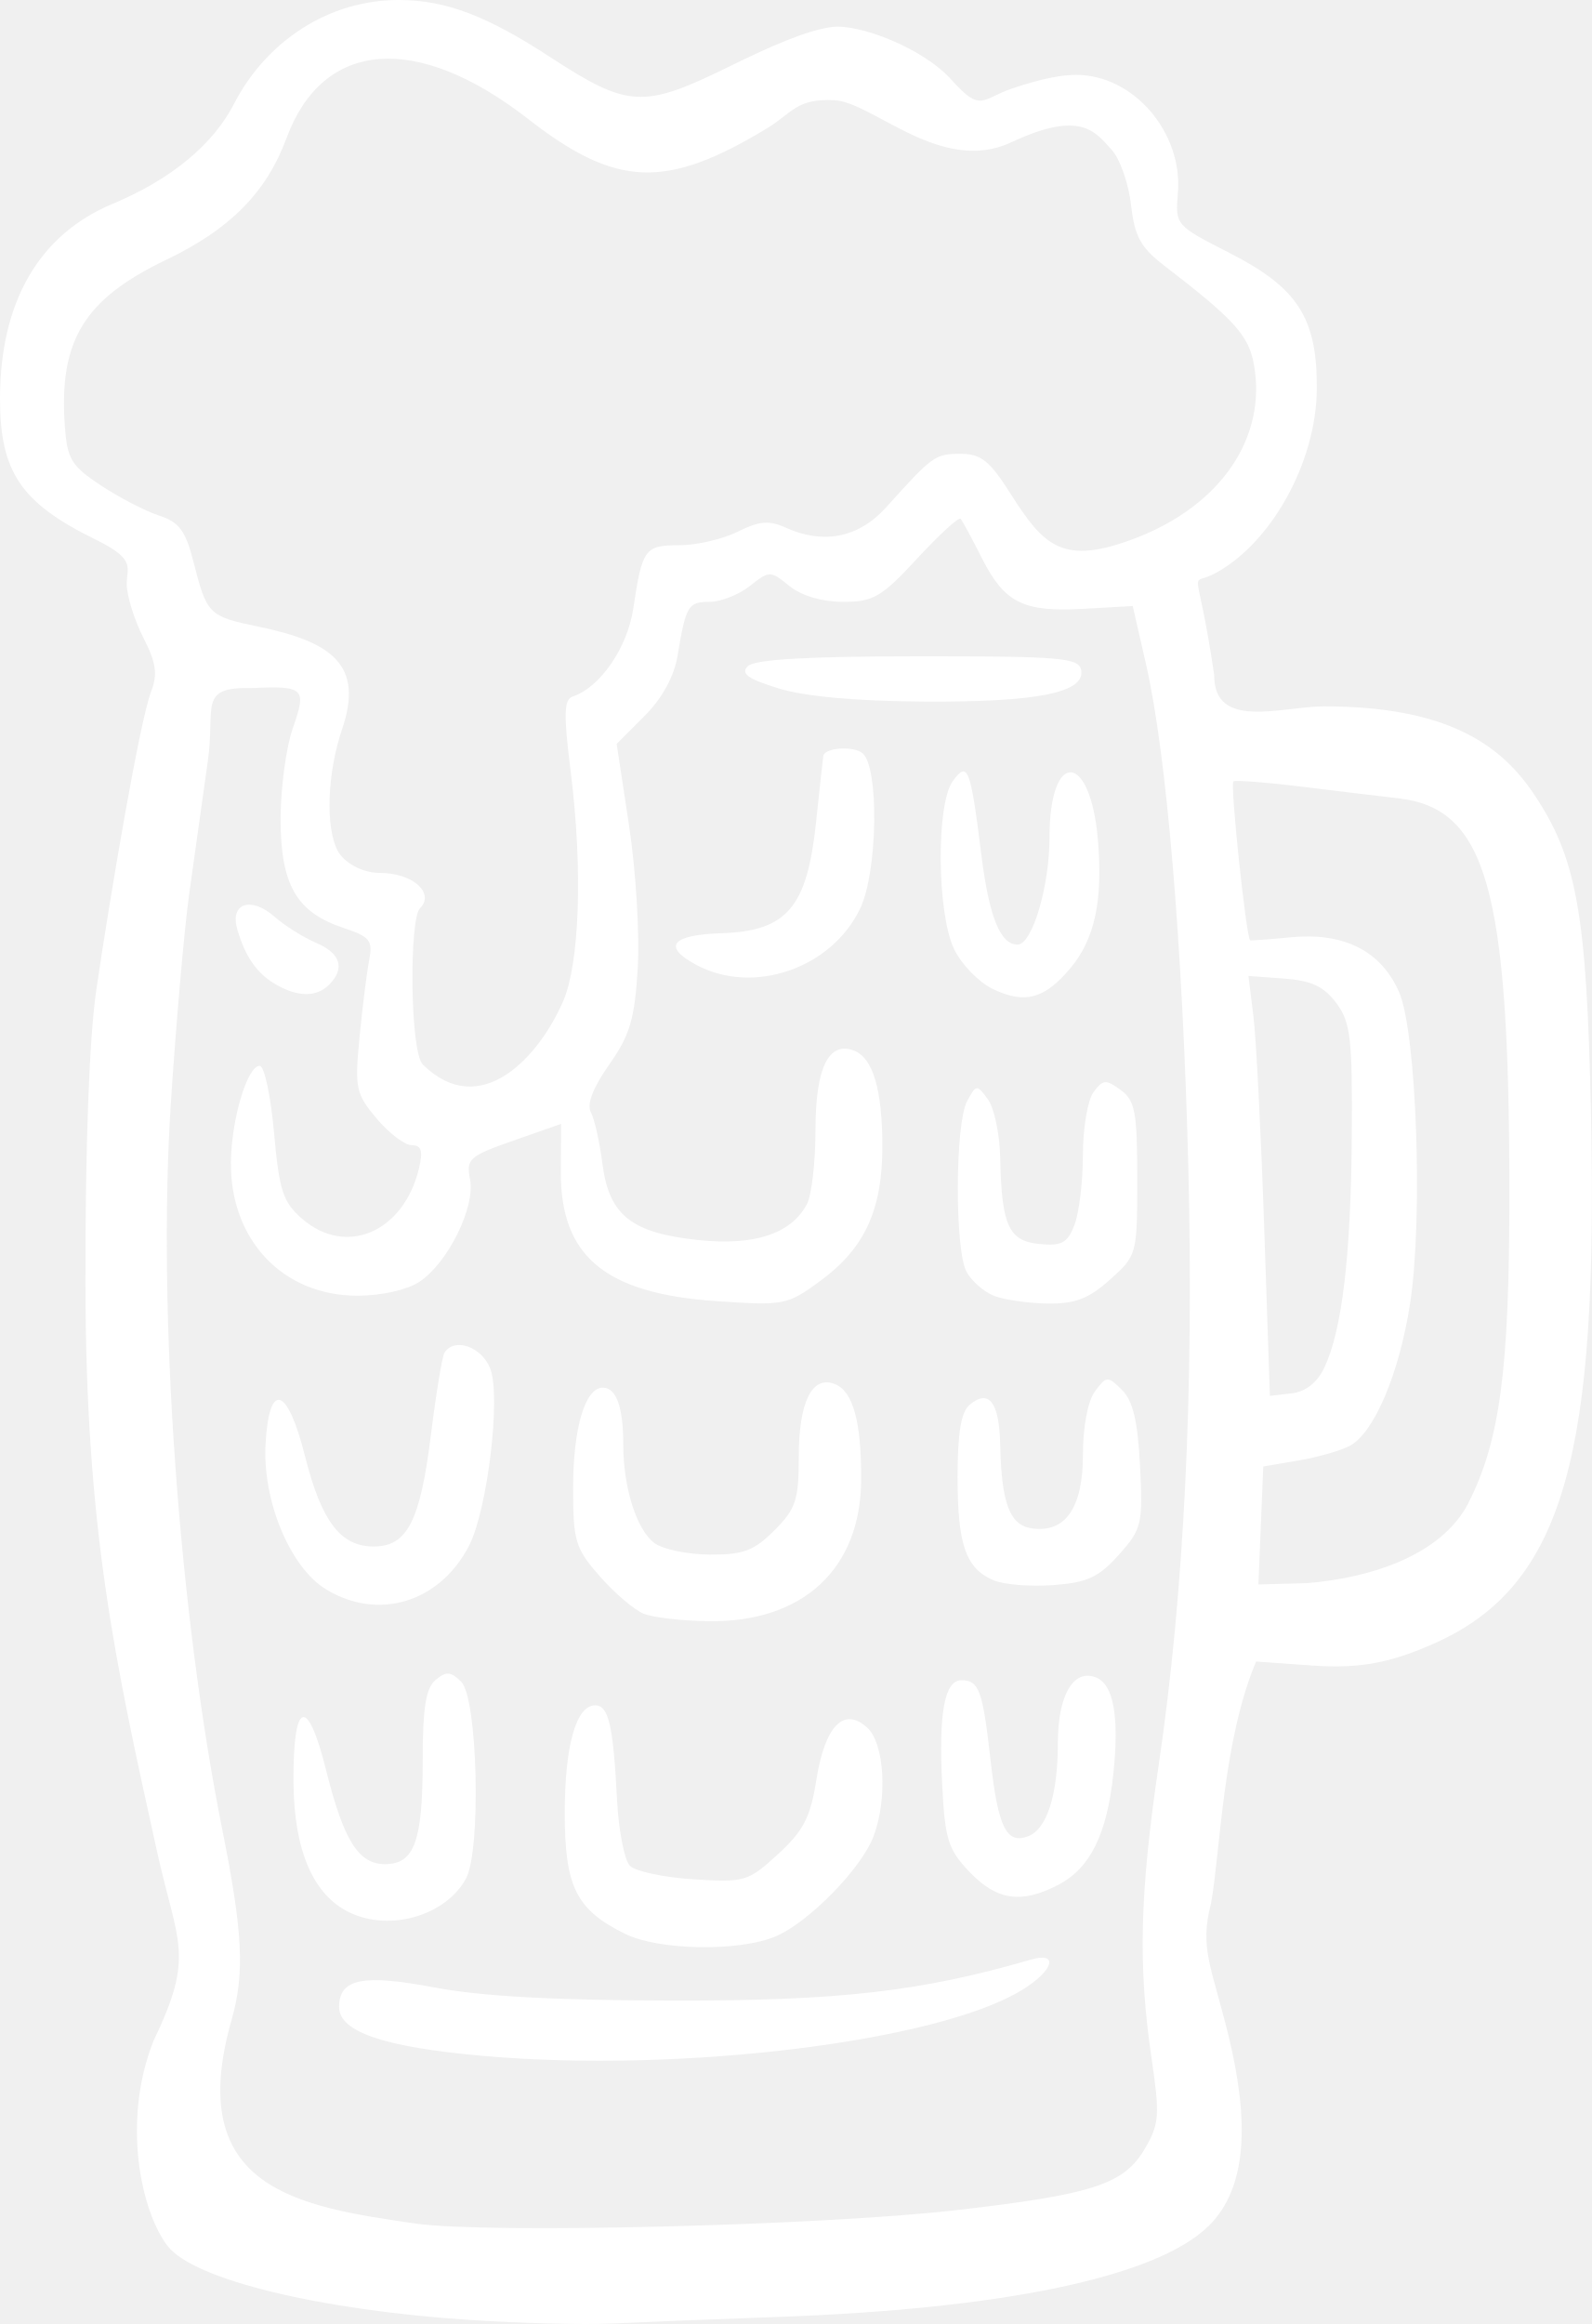
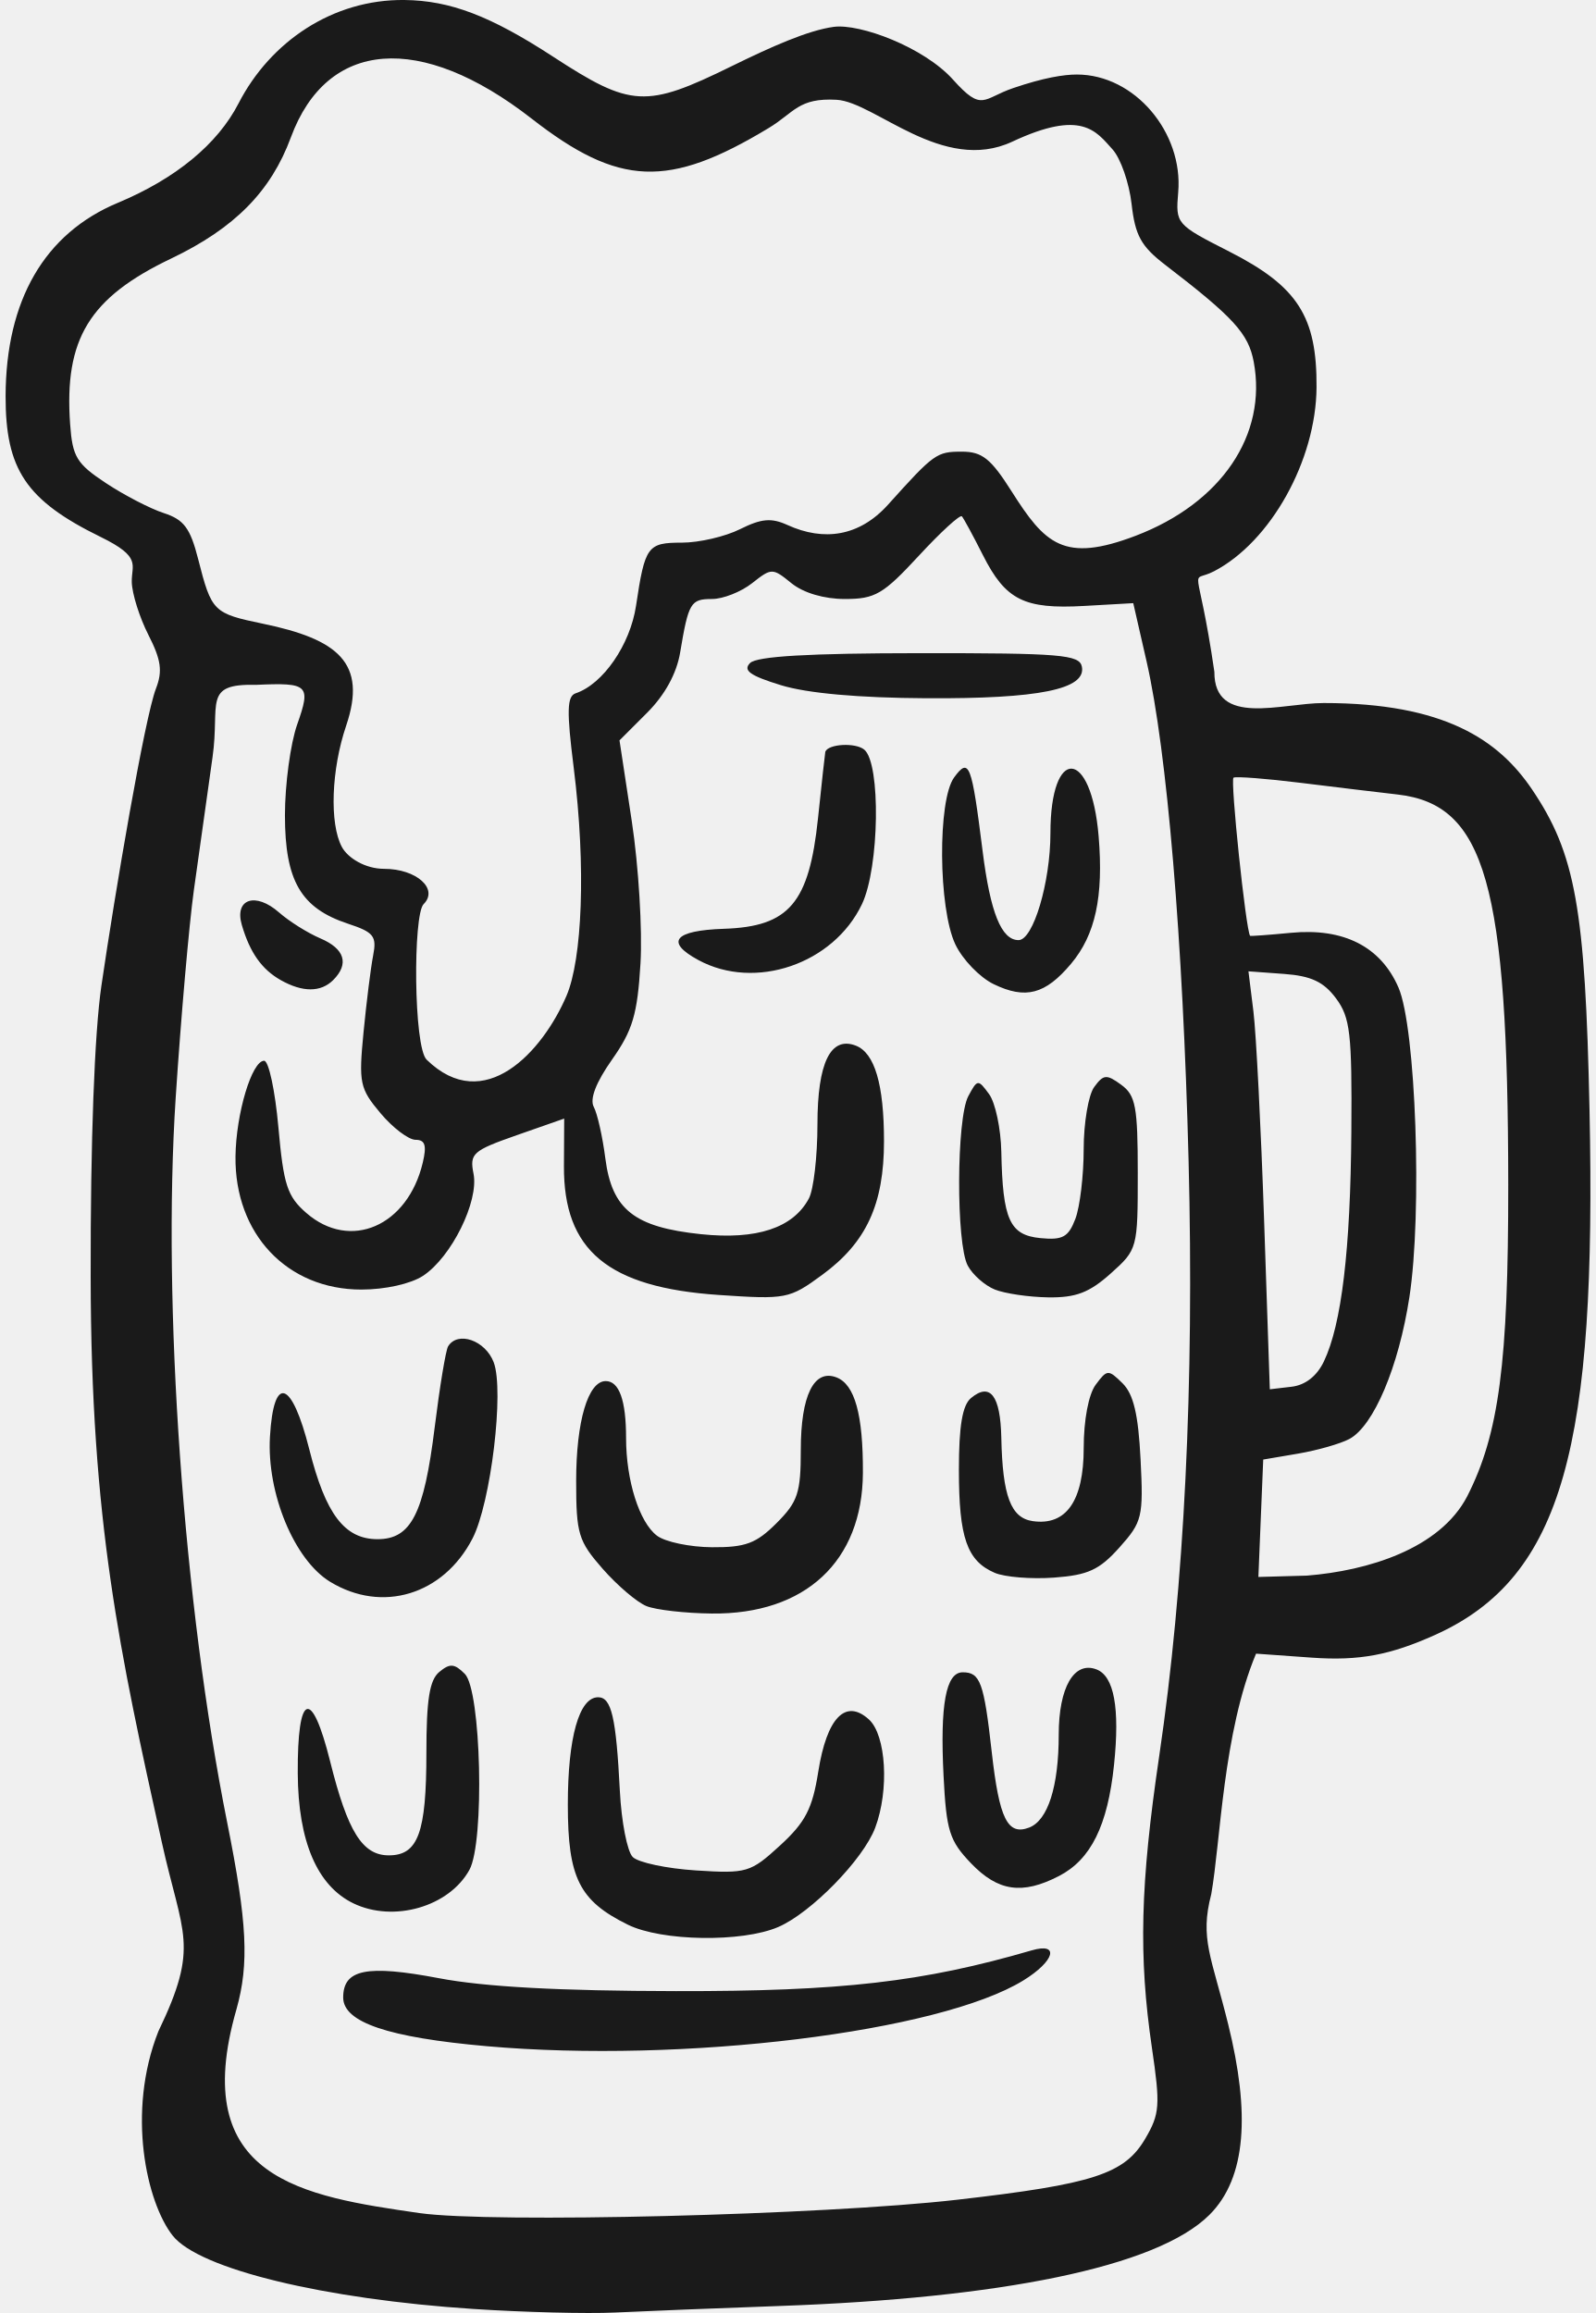
- <svg xmlns="http://www.w3.org/2000/svg" height="203.981mm" viewBox="0 0 139.761 203.981" width="139.761mm">
-   <path d="m 154.654,-29.238 c -3.186,0.026 -6.244,1.081 -8.39,3.157 -4.292,4.152 -6.221,9.683 -13.765,14.72 -7.544,5.037 -8.925,7.862 -9.454,14.668 v 0 c 0,0 -1.444,3.926 1.071,7.653 2.515,3.727 8.868,4.322 9.283,6.228 0.416,1.906 2.818,8.509 2.818,8.509 0,0 -4.141,32.451 -4.916,48.107 -0.775,15.656 3.603,44.66 5.305,53.168 1.701,8.508 3.043,13.256 0.094,21.203 -2.95,7.947 -2.08,13.971 10.116,18.31 12.196,4.339 56.668,1.43 71.247,-2.11 14.578,-3.54 5.748,-20.284 5.143,-24.385 -0.605,-4.101 3.288,-28.485 3.288,-28.485 0,0 7.96,0.017 16.563,-2.621 8.603,-2.638 12.876,-16.183 12.933,-33.285 0.057,-17.102 -0.473,-32.251 -6.259,-38.037 -5.786,-5.786 -23.995,-3.54 -23.995,-3.54 l -3.763,-16.234 c 0,0 7.015,-3.914 10.211,-11.571 3.196,-7.658 -1.116,-10.346 -4.897,-12.967 -3.782,-2.621 -6.372,-5.242 -6.334,-9.343 0.038,-4.101 -3.725,-6.279 -8.868,-5.666 -5.143,0.613 -7.431,1.583 -10.891,-1.174 -3.46,-2.757 -10.627,-1.736 -18.36,1.582 -7.733,3.318 -13.708,-0.783 -19.021,-4.867 -2.657,-2.042 -5.971,-3.046 -9.157,-3.02 z m 72.025,81.673 c 3.059,1.872 10.172,-1.838 12.649,1.378 2.477,3.216 1.513,28.418 1.003,32.298 -0.511,3.88 -6.713,9.036 -10.589,8.321 -3.876,-0.715 -3.063,-41.997 -3.063,-41.997 z" fill="none" transform="translate(-120.1337,31.3549)" />
-   <path d="m 161.374,172.269 c -13.074,-0.857 -24.176,-3.505 -26.509,-6.471 -2.28,-2.898 -4.096,-10.839 -1.259,-18.011 3.669,-7.618 2.125,-8.433 0.303,-16.682 -3.69,-16.704 -6.252,-28.233 -6.273,-49.85 -0.021,-12.035 0.338,-21.515 0.947,-25.681 1.213,-8.3 3.817,-23.632 4.812,-26.207 0.595,-1.541 0.455,-2.534 -0.67,-4.741 -0.783,-1.535 -1.441,-3.63 -1.463,-4.654 -0.033,-1.535 0.91,-2.186 -2.732,-3.968 -6.625,-3.242 -8.405,-5.989 -8.396,-12.422 0.021,-8.457 3.43,-14.348 9.892,-17.048 5.11,-2.135 8.803,-5.177 10.653,-8.775 2.8,-5.443 8.304,-9.181 14.619,-9.114 4.039,0.043 7.594,1.399 13.13,5.006 6.866,4.473 8.172,4.543 15.716,0.84 3.494,-1.715 6.74,-3.171 9.025,-3.477 2.284,-0.306 7.938,1.776 10.525,4.664 2.587,2.888 2.607,1.651 5.297,0.734 2.69,-0.916 4.456,-1.195 5.615,-1.195 5.111,0 9.384,5.127 8.939,10.375 -0.238,2.803 -0.204,2.842 4.521,5.248 6.013,3.061 7.718,5.719 7.676,11.962 -0.044,6.443 -4.05,13.625 -9.039,16.22 -2.238,1.164 -1.455,-1.314 0.029,8.871 -0.025,4.888 5.928,2.752 9.643,2.752 10.623,0 15.405,3.235 18.362,7.604 3.837,5.67 4.705,10.51 5.078,28.317 0.616,29.392 -2.241,41.153 -13.64,46.269 -3.9,1.75 -6.635,2.298 -10.864,1.995 l -4.904,-0.351 c -2.93,7.005 -3.125,16.6 -3.952,21.223 -1.023,3.928 0.014,5.464 1.499,11.476 1.92,7.77 1.632,13.512 -1.657,16.792 -4.669,4.654 -18.617,7.344 -37.775,8.032 -5.65,0.203 -12.254,0.465 -14.675,0.583 -2.421,0.118 -8.034,-0.024 -12.474,-0.315 z m 42.668,-9.63 c 12.043,-1.379 14.771,-2.266 16.605,-5.402 1.271,-2.174 1.325,-2.922 0.578,-7.998 -1.187,-8.066 -1.028,-14.425 0.642,-25.723 2.217,-14.999 3.094,-32.779 2.591,-52.518 -0.496,-19.43 -1.902,-36.144 -3.704,-44.025 l -1.174,-5.136 -4.319,0.245 c -5.309,0.301 -6.942,-0.518 -8.944,-4.489 -0.858,-1.702 -1.691,-3.238 -1.85,-3.413 -0.16,-0.176 -1.873,1.393 -3.807,3.485 -3.13,3.387 -3.845,3.805 -6.509,3.805 -1.843,0 -3.652,-0.534 -4.709,-1.389 -1.684,-1.363 -1.749,-1.363 -3.482,0 -0.971,0.764 -2.557,1.389 -3.525,1.389 -1.89,0 -2.078,0.314 -2.814,4.717 -0.31,1.857 -1.348,3.749 -2.915,5.316 l -2.433,2.433 1.087,7.158 c 0.598,3.937 0.942,9.573 0.764,12.526 -0.269,4.471 -0.688,5.886 -2.509,8.469 -1.413,2.005 -1.983,3.479 -1.611,4.171 0.316,0.588 0.775,2.629 1.02,4.535 0.582,4.522 2.542,6.076 8.442,6.693 4.908,0.513 8.118,-0.549 9.508,-3.146 0.416,-0.776 0.755,-3.721 0.755,-6.544 0,-5.423 1.155,-7.794 3.379,-6.94 1.667,0.64 2.491,3.426 2.491,8.427 0,5.565 -1.557,8.935 -5.444,11.784 -2.905,2.129 -3.177,2.183 -9.11,1.78 C 173.258,82.185 169.331,78.918 169.372,71.473 l 0.023,-4.182 -4.191,1.468 c -3.88,1.359 -4.162,1.611 -3.805,3.396 0.486,2.432 -1.955,7.364 -4.456,9.003 -1.083,0.71 -3.338,1.213 -5.437,1.213 -6.543,0 -11.181,-4.907 -11.098,-11.74 0.046,-3.779 1.441,-8.438 2.526,-8.438 0.404,0 0.97,2.642 1.258,5.87 0.455,5.095 0.781,6.093 2.471,7.56 3.864,3.354 8.927,1.162 10.259,-4.442 0.363,-1.526 0.208,-2.018 -0.635,-2.018 -0.613,0 -2.002,-1.054 -3.085,-2.341 -1.838,-2.185 -1.939,-2.664 -1.502,-7.154 0.258,-2.647 0.638,-5.689 0.847,-6.76 0.332,-1.707 0.058,-2.052 -2.221,-2.805 -4.157,-1.372 -5.557,-3.782 -5.557,-9.563 0,-2.72 0.485,-6.321 1.079,-8.004 1.231,-3.49 1.006,-3.706 -3.646,-3.496 -4.72,-0.116 -3.148,1.648 -3.818,6.37 -0.486,3.43 -1.228,8.713 -1.648,11.74 -0.42,3.027 -1.14,11.255 -1.601,18.285 -1.195,18.248 0.682,44.69 4.538,63.923 1.768,8.821 1.949,12.459 0.819,16.481 -4.316,14.975 5.856,16.486 16.151,17.976 6.388,0.902 35.565,0.178 47.399,-1.177 z m -41.472,-13.542 c -8.709,-0.768 -12.665,-2.109 -12.665,-4.294 0,-2.493 2.075,-2.912 8.438,-1.703 4.021,0.764 10.61,1.123 20.912,1.14 14.576,0.024 21.771,-0.8 31.368,-3.594 2.495,-0.726 2.031,0.945 -0.734,2.648 -7.404,4.559 -30,7.33 -47.319,5.803 z m 12.435,-10.718 c -4.279,-2.109 -5.289,-4.13 -5.289,-10.581 0,-5.942 0.996,-9.474 2.672,-9.474 1.175,0 1.585,1.766 1.915,8.253 0.139,2.723 0.65,5.349 1.137,5.835 0.486,0.487 2.995,1.019 5.575,1.183 4.495,0.286 4.804,0.194 7.422,-2.205 2.231,-2.044 2.848,-3.237 3.364,-6.499 0.753,-4.765 2.407,-6.474 4.463,-4.613 1.526,1.381 1.809,6.231 0.558,9.555 -1.052,2.794 -5.66,7.51 -8.554,8.755 -3.193,1.373 -10.279,1.262 -13.262,-0.208 z m -24.196,-1.879 c -3.194,-1.54 -4.877,-5.47 -4.91,-11.47 -0.04,-7.14 1.219,-7.603 2.855,-1.049 1.548,6.203 2.849,8.284 5.178,8.284 2.58,0 3.311,-1.995 3.311,-9.034 0,-4.701 0.274,-6.423 1.137,-7.139 0.936,-0.776 1.335,-0.746 2.251,0.169 1.445,1.445 1.76,14.82 0.407,17.28 -1.791,3.256 -6.678,4.67 -10.229,2.958 z m 54.46,-3.536 c -1.901,-1.984 -2.174,-2.854 -2.418,-7.702 -0.318,-6.301 0.206,-9.139 1.689,-9.139 1.548,0 1.87,0.885 2.559,7.03 0.662,5.899 1.401,7.391 3.302,6.661 1.653,-0.634 2.607,-3.627 2.607,-8.183 0,-4.177 1.354,-6.52 3.329,-5.763 1.553,0.596 2.07,3.409 1.547,8.415 -0.561,5.361 -2.04,8.35 -4.852,9.805 -3.239,1.675 -5.378,1.365 -7.762,-1.123 z M 176.647,110.284 c -0.829,-0.336 -2.563,-1.812 -3.852,-3.281 -2.154,-2.453 -2.345,-3.084 -2.345,-7.747 0,-5.271 1.048,-8.814 2.607,-8.814 1.188,0 1.795,1.697 1.795,5.018 0,3.744 1.167,7.434 2.724,8.616 0.721,0.547 2.905,1.005 4.853,1.018 2.953,0.019 3.898,-0.333 5.687,-2.121 1.885,-1.885 2.145,-2.669 2.145,-6.463 0,-4.799 1.159,-7.154 3.144,-6.393 1.618,0.621 2.356,3.285 2.332,8.418 -0.036,7.8 -5.084,12.497 -13.334,12.407 -2.337,-0.025 -4.927,-0.321 -5.756,-0.657 z m -27.897,-2.145 c -3.155,-1.924 -5.59,-7.795 -5.302,-12.782 0.32,-5.543 1.923,-5.03 3.468,1.109 1.439,5.715 3.114,7.918 6.021,7.918 2.956,0 4.092,-2.222 5.036,-9.852 0.446,-3.602 0.979,-6.822 1.184,-7.154 0.854,-1.381 3.286,-0.531 4.022,1.405 0.944,2.482 -0.252,12.412 -1.872,15.544 -2.571,4.971 -7.97,6.61 -12.558,3.812 z m 58.619,-0.785 c -2.449,-1.048 -3.166,-3.102 -3.166,-9.069 0,-3.887 0.308,-5.717 1.068,-6.348 1.69,-1.403 2.594,-0.219 2.673,3.502 0.108,5.138 0.838,7.075 2.769,7.353 2.952,0.426 4.495,-1.79 4.495,-6.453 0,-2.46 0.43,-4.728 1.056,-5.573 1.01,-1.362 1.113,-1.368 2.371,-0.128 0.964,0.95 1.388,2.739 1.587,6.691 0.258,5.102 0.156,5.524 -1.864,7.786 -1.763,1.973 -2.771,2.438 -5.762,2.657 -1.994,0.146 -4.346,-0.043 -5.228,-0.42 z m 0,-24.987 c -0.882,-0.355 -1.955,-1.303 -2.385,-2.107 -1.039,-1.941 -1.003,-12.98 0.048,-14.945 0.804,-1.502 0.862,-1.508 1.834,-0.178 0.552,0.755 1.037,3.043 1.077,5.085 0.119,5.982 0.735,7.346 3.441,7.611 1.971,0.192 2.476,-0.086 3.09,-1.699 0.403,-1.061 0.733,-3.825 0.733,-6.143 0,-2.318 0.417,-4.784 0.926,-5.481 0.821,-1.123 1.09,-1.146 2.385,-0.2 1.272,0.93 1.459,1.926 1.459,7.788 0,6.664 -0.021,6.74 -2.396,8.865 -1.879,1.68 -3.067,2.133 -5.503,2.096 -1.709,-0.026 -3.828,-0.337 -4.71,-0.692 z m -0.102,-26.932 c -1.224,-0.593 -2.745,-2.171 -3.379,-3.507 -1.504,-3.169 -1.572,-12.731 -0.104,-14.724 1.322,-1.797 1.544,-1.224 2.51,6.494 0.68,5.432 1.66,7.857 3.173,7.857 1.289,0 2.808,-5.097 2.808,-9.425 0,-7.753 3.604,-7.529 4.251,0.264 0.443,5.337 -0.284,8.696 -2.437,11.253 -2.268,2.695 -4.007,3.151 -6.821,1.789 z m -62.865,-0.352 c -1.677,-0.948 -2.717,-2.419 -3.433,-4.855 -0.68,-2.312 1.199,-2.945 3.287,-1.107 0.887,0.781 2.522,1.806 3.631,2.278 2.155,0.916 2.567,2.248 1.137,3.678 -1.09,1.09 -2.702,1.092 -4.623,0.006 z m 36.825,-1.77 c -2.962,-1.606 -2.136,-2.612 2.267,-2.759 5.736,-0.191 7.501,-2.266 8.285,-9.745 0.332,-3.17 0.622,-5.811 0.644,-5.868 0.262,-0.696 2.663,-0.825 3.434,-0.185 1.468,1.219 1.335,10.384 -0.198,13.615 -2.51,5.289 -9.425,7.657 -14.432,4.942 z m 7.287,-24.239 c -2.734,-0.84 -3.379,-1.303 -2.724,-1.958 0.595,-0.595 5.18,-0.861 14.941,-0.867 12.451,-0.009 14.11,0.13 14.318,1.19 0.39,1.992 -3.785,2.84 -13.707,2.785 -5.997,-0.033 -10.505,-0.438 -12.828,-1.151 z m 60.511,71.537 c 2.81,-5.508 3.636,-11.777 3.624,-27.5 -0.021,-26.465 -2.018,-33.514 -9.75,-34.398 -1.679,-0.192 -5.53,-0.655 -8.557,-1.029 -3.027,-0.374 -5.691,-0.58 -5.921,-0.458 -0.306,0.162 1.087,13.447 1.462,13.949 0.031,0.042 1.653,-0.078 3.604,-0.265 4.649,-0.447 7.915,1.215 9.482,4.824 1.535,3.537 2.111,19.867 0.963,27.312 -0.948,6.151 -3.152,11.356 -5.293,12.501 -0.786,0.421 -2.818,1.001 -4.514,1.29 l -3.084,0.524 -0.213,5.178 -0.213,5.178 4.279,-0.119 c 5.368,-0.429 11.72,-2.356 14.132,-6.986 z M 236.392,88.708 c 1.561,-3.272 2.343,-9.825 2.42,-20.281 0.064,-8.65 -0.098,-10.049 -1.355,-11.74 -1.081,-1.454 -2.191,-1.976 -4.573,-2.15 l -3.146,-0.231 0.438,3.532 c 0.241,1.943 0.665,10.236 0.942,18.429 l 0.504,14.897 1.905,-0.222 c 1.227,-0.143 2.246,-0.938 2.865,-2.235 z M 169.6,56.461 c 1.369,-3.196 1.746,-11.246 0.63,-20.154 -0.624,-4.975 -0.589,-6.266 0.177,-6.521 2.408,-0.803 4.807,-4.28 5.322,-7.712 0.791,-5.277 1.007,-5.574 4.05,-5.574 1.509,0 3.815,-0.535 5.125,-1.188 1.881,-0.938 2.76,-1.015 4.183,-0.367 3.199,1.458 6.335,1.022 8.875,-1.802 4.054,-4.507 4.276,-4.666 6.507,-4.666 1.784,0 2.554,0.614 4.375,3.485 2.951,4.655 4.601,6.351 10.952,3.93 7.538,-2.874 11.618,-8.887 10.407,-15.34 -0.468,-2.495 -1.764,-3.914 -7.824,-8.567 -2.105,-1.616 -2.632,-2.574 -2.945,-5.349 -0.21,-1.86 -0.967,-4.028 -1.682,-4.819 -1.457,-1.609 -2.71,-3.551 -8.838,-0.681 -6.128,2.87 -12.124,-3.503 -15.499,-3.692 -3.374,-0.188 -3.719,1.123 -5.991,2.495 -8.84,5.339 -13.2,5.164 -20.91,-0.842 -9.794,-7.629 -18.032,-6.982 -21.224,1.667 -1.758,4.763 -4.964,8.007 -10.552,10.678 -7.228,3.455 -9.45,7.099 -8.912,14.612 0.206,2.886 0.573,3.487 3.169,5.202 1.614,1.066 3.91,2.255 5.101,2.64 1.762,0.57 2.325,1.326 3.019,4.047 1.187,4.653 1.329,4.795 5.728,5.708 6.58,1.366 9.21,3.439 7.326,8.988 -1.312,3.866 -1.482,8.635 -0.381,10.693 0.518,0.969 2.056,1.933 3.729,1.933 2.85,0 4.827,1.768 3.482,3.113 -0.941,0.941 -0.89,12.588 0.265,13.717 5.085,4.967 10.229,-0.715 12.337,-5.635 z" fill="#FFFFFF" transform="translate(-120.1337,31.3549)" />
+ <svg xmlns="http://www.w3.org/2000/svg" width="69" height="100" viewBox="0 0 69 100" fill="none">
+   <path d="M20.46 99.825C14.05 99.405 8.608 98.107 7.464 96.653C6.346 95.232 5.456 91.339 6.847 87.823C8.646 84.089 7.889 83.689 6.995 79.645C5.186 71.456 3.93 65.804 3.92 55.207C3.909 49.306 4.085 44.659 4.384 42.617C4.979 38.548 6.255 31.031 6.743 29.769C7.035 29.014 6.966 28.527 6.414 27.445C6.031 26.692 5.708 25.665 5.697 25.163C5.681 24.411 6.143 24.091 4.358 23.218C1.11 21.628 0.238 20.282 0.242 17.128C0.252 12.982 1.923 10.094 5.091 8.77C7.596 7.724 9.407 6.232 10.314 4.468C11.687 1.8 14.385 -0.033 17.481 0C19.461 0.022 21.204 0.686 23.918 2.454C27.284 4.647 27.924 4.682 31.622 2.866C33.335 2.025 34.927 1.312 36.047 1.161C37.167 1.011 39.938 2.032 41.207 3.448C42.475 4.864 42.485 4.257 43.804 3.808C45.122 3.359 45.988 3.222 46.556 3.222C49.062 3.222 51.157 5.735 50.938 8.308C50.822 9.683 50.839 9.702 53.155 10.881C56.102 12.382 56.938 13.684 56.918 16.745C56.897 19.904 54.933 23.425 52.487 24.697C51.389 25.268 51.773 24.053 52.501 29.046C52.489 31.442 55.407 30.395 57.228 30.395C62.436 30.395 64.781 31.981 66.23 34.123C68.111 36.903 68.537 39.276 68.72 48.005C69.022 62.414 67.621 68.18 62.033 70.688C60.121 71.546 58.78 71.815 56.707 71.666L54.303 71.494C52.866 74.928 52.771 79.632 52.365 81.898C51.864 83.824 52.372 84.577 53.1 87.524C54.041 91.333 53.9 94.149 52.288 95.756C49.999 98.038 43.161 99.357 33.769 99.694C30.999 99.793 27.762 99.922 26.575 99.98C25.388 100.037 22.636 99.968 20.46 99.825ZM41.377 95.104C47.281 94.428 48.619 93.993 49.517 92.456C50.141 91.39 50.167 91.023 49.801 88.535C49.219 84.58 49.297 81.463 50.116 75.924C51.203 68.571 51.633 59.855 51.386 50.178C51.143 40.653 50.454 32.459 49.57 28.595L48.994 26.077L46.877 26.197C44.274 26.345 43.474 25.943 42.492 23.996C42.071 23.162 41.663 22.409 41.585 22.323C41.506 22.237 40.667 23.006 39.719 24.032C38.184 25.692 37.834 25.897 36.528 25.897C35.624 25.897 34.738 25.635 34.219 25.216C33.394 24.547 33.362 24.547 32.512 25.216C32.036 25.59 31.259 25.897 30.784 25.897C29.858 25.897 29.766 26.051 29.405 28.209C29.253 29.12 28.744 30.047 27.976 30.816L26.783 32.009L27.316 35.517C27.609 37.447 27.777 40.211 27.69 41.658C27.558 43.85 27.353 44.544 26.46 45.81C25.768 46.793 25.488 47.515 25.67 47.855C25.825 48.143 26.05 49.144 26.17 50.078C26.456 52.295 27.417 53.056 30.309 53.359C32.715 53.61 34.289 53.09 34.97 51.816C35.174 51.436 35.341 49.992 35.341 48.608C35.341 45.95 35.907 44.788 36.997 45.206C37.815 45.52 38.218 46.885 38.218 49.337C38.218 52.066 37.455 53.718 35.55 55.114C34.126 56.158 33.992 56.184 31.084 55.987C26.285 55.662 24.361 54.061 24.381 50.411L24.392 48.361L22.337 49.08C20.435 49.747 20.297 49.87 20.472 50.745C20.71 51.937 19.514 54.355 18.288 55.159C17.756 55.507 16.651 55.753 15.622 55.753C12.415 55.753 10.141 53.348 10.181 49.998C10.204 48.145 10.888 45.861 11.42 45.861C11.617 45.861 11.895 47.156 12.036 48.739C12.259 51.236 12.419 51.726 13.248 52.445C15.142 54.089 17.624 53.015 18.277 50.268C18.455 49.519 18.379 49.278 17.965 49.278C17.665 49.278 16.984 48.762 16.453 48.131C15.552 47.06 15.503 46.825 15.717 44.623C15.843 43.326 16.03 41.834 16.132 41.309C16.295 40.473 16.16 40.303 15.043 39.935C13.006 39.262 12.319 38.081 12.319 35.246C12.319 33.913 12.557 32.147 12.848 31.323C13.452 29.612 13.341 29.506 11.061 29.609C8.747 29.552 9.518 30.417 9.189 32.732C8.951 34.413 8.587 37.003 8.381 38.487C8.175 39.971 7.822 44.005 7.596 47.451C7.011 56.397 7.931 69.36 9.821 78.789C10.688 83.113 10.777 84.897 10.223 86.869C8.107 94.21 13.093 94.951 18.14 95.681C21.272 96.124 35.576 95.768 41.377 95.104L41.377 95.104ZM21.046 88.465C16.777 88.089 14.837 87.431 14.837 86.36C14.837 85.138 15.854 84.933 18.974 85.525C20.945 85.9 24.175 86.076 29.226 86.084C36.371 86.096 39.899 85.692 44.603 84.322C45.826 83.966 45.599 84.786 44.244 85.621C40.614 87.856 29.537 89.214 21.046 88.465ZM27.142 83.211C25.044 82.177 24.549 81.187 24.549 78.024C24.549 75.111 25.038 73.379 25.859 73.379C26.435 73.379 26.636 74.245 26.798 77.425C26.866 78.76 27.116 80.047 27.355 80.286C27.593 80.524 28.823 80.785 30.088 80.866C32.291 81.006 32.443 80.961 33.727 79.785C34.82 78.783 35.123 78.198 35.376 76.599C35.745 74.263 36.556 73.425 37.564 74.337C38.312 75.014 38.451 77.392 37.837 79.021C37.322 80.391 35.063 82.703 33.644 83.313C32.078 83.986 28.605 83.932 27.142 83.211ZM15.28 82.29C13.714 81.535 12.889 79.609 12.873 76.667C12.854 73.166 13.471 72.94 14.273 76.153C15.032 79.194 15.669 80.214 16.811 80.214C18.076 80.214 18.434 79.236 18.434 75.785C18.434 73.481 18.569 72.636 18.992 72.285C19.45 71.904 19.646 71.919 20.095 72.368C20.803 73.076 20.958 79.633 20.295 80.84C19.417 82.436 17.021 83.129 15.28 82.29V82.29ZM41.979 80.556C41.047 79.584 40.913 79.157 40.793 76.78C40.637 73.692 40.894 72.3 41.621 72.3C42.38 72.3 42.538 72.734 42.876 75.746C43.2 78.638 43.562 79.37 44.495 79.012C45.305 78.701 45.772 77.234 45.772 75C45.772 72.953 46.436 71.804 47.405 72.175C48.166 72.467 48.419 73.846 48.163 76.3C47.888 78.929 47.163 80.394 45.784 81.107C44.196 81.928 43.148 81.776 41.979 80.556ZM27.947 69.437C27.54 69.273 26.691 68.549 26.058 67.829C25.003 66.626 24.909 66.317 24.909 64.031C24.909 61.447 25.423 59.71 26.187 59.71C26.77 59.71 27.067 60.542 27.067 62.17C27.067 64.006 27.639 65.815 28.403 66.394C28.756 66.662 29.827 66.887 30.782 66.893C32.23 66.902 32.693 66.73 33.57 65.853C34.494 64.929 34.621 64.545 34.621 62.684C34.621 60.332 35.189 59.177 36.163 59.55C36.956 59.855 37.317 61.161 37.306 63.677C37.288 67.501 34.813 69.804 30.769 69.759C29.623 69.747 28.353 69.602 27.947 69.437ZM14.271 68.386C12.724 67.442 11.53 64.564 11.671 62.119C11.828 59.402 12.614 59.653 13.372 62.663C14.077 65.465 14.898 66.545 16.323 66.545C17.772 66.545 18.329 65.455 18.792 61.715C19.011 59.949 19.272 58.371 19.373 58.208C19.791 57.531 20.983 57.947 21.344 58.897C21.807 60.113 21.221 64.982 20.427 66.517C19.167 68.954 16.52 69.757 14.271 68.386ZM43.008 68.001C41.807 67.487 41.456 66.48 41.456 63.555C41.456 61.65 41.607 60.752 41.98 60.443C42.808 59.755 43.252 60.335 43.29 62.159C43.343 64.678 43.701 65.628 44.648 65.764C46.095 65.973 46.852 64.887 46.852 62.601C46.852 61.395 47.062 60.283 47.369 59.869C47.864 59.201 47.915 59.198 48.532 59.806C49.004 60.272 49.212 61.149 49.31 63.087C49.436 65.588 49.386 65.795 48.396 66.904C47.532 67.871 47.037 68.099 45.571 68.206C44.594 68.278 43.44 68.185 43.008 68.001V68.001ZM43.008 55.751C42.576 55.577 42.05 55.112 41.839 54.718C41.33 53.767 41.347 48.355 41.863 47.391C42.257 46.655 42.285 46.652 42.762 47.304C43.032 47.674 43.27 48.796 43.29 49.797C43.348 52.73 43.65 53.398 44.977 53.528C45.943 53.622 46.191 53.486 46.492 52.695C46.689 52.175 46.851 50.82 46.851 49.683C46.851 48.547 47.056 47.338 47.305 46.997C47.708 46.446 47.84 46.435 48.474 46.899C49.098 47.355 49.189 47.843 49.189 50.717C49.189 53.983 49.179 54.021 48.015 55.062C47.093 55.886 46.511 56.108 45.317 56.09C44.479 56.078 43.44 55.925 43.008 55.751L43.008 55.751ZM42.958 42.548C42.358 42.257 41.612 41.483 41.302 40.828C40.564 39.274 40.531 34.587 41.251 33.61C41.899 32.729 42.007 33.01 42.481 36.793C42.814 39.456 43.294 40.645 44.036 40.645C44.669 40.645 45.413 38.147 45.413 36.025C45.413 32.224 47.18 32.334 47.497 36.154C47.714 38.771 47.357 40.417 46.302 41.671C45.19 42.992 44.338 43.216 42.958 42.548H42.958ZM12.139 42.375C11.317 41.91 10.807 41.189 10.456 39.995C10.123 38.861 11.044 38.551 12.068 39.452C12.503 39.835 13.304 40.337 13.848 40.569C14.904 41.018 15.106 41.671 14.405 42.372C13.871 42.906 13.081 42.907 12.139 42.375V42.375ZM30.193 41.507C28.74 40.72 29.146 40.227 31.304 40.155C34.116 40.061 34.981 39.044 35.365 35.377C35.528 33.823 35.67 32.529 35.681 32.5C35.81 32.159 36.987 32.096 37.365 32.41C38.085 33.007 38.019 37.5 37.268 39.084C36.038 41.677 32.647 42.838 30.193 41.507L30.193 41.507ZM33.765 29.624C32.424 29.213 32.108 28.985 32.429 28.664C32.721 28.373 34.969 28.242 39.754 28.239C45.858 28.235 46.671 28.303 46.773 28.823C46.965 29.799 44.917 30.215 40.053 30.188C37.114 30.172 34.904 29.974 33.765 29.624ZM63.43 64.695C64.807 61.995 65.212 58.921 65.206 51.213C65.196 38.239 64.217 34.784 60.426 34.35C59.603 34.256 57.715 34.029 56.231 33.845C54.748 33.662 53.441 33.561 53.329 33.621C53.179 33.7 53.861 40.213 54.045 40.459C54.06 40.479 54.856 40.421 55.812 40.329C58.091 40.11 59.692 40.925 60.46 42.694C61.213 44.428 61.495 52.434 60.932 56.084C60.468 59.099 59.387 61.651 58.338 62.212C57.952 62.419 56.956 62.703 56.125 62.845L54.613 63.102L54.508 65.64L54.404 68.178L56.502 68.12C59.133 67.91 62.247 66.965 63.43 64.695ZM57.236 58.86C58.002 57.255 58.385 54.043 58.423 48.917C58.454 44.676 58.375 43.991 57.759 43.162C57.229 42.449 56.685 42.193 55.517 42.107L53.974 41.994L54.189 43.726C54.307 44.679 54.515 48.744 54.651 52.761L54.898 60.064L55.832 59.955C56.434 59.885 56.933 59.495 57.236 58.86ZM24.492 43.051C25.163 41.484 25.349 37.538 24.801 33.171C24.495 30.732 24.512 30.099 24.888 29.974C26.068 29.58 27.244 27.876 27.497 26.193C27.885 23.606 27.99 23.461 29.482 23.461C30.222 23.461 31.353 23.199 31.995 22.878C32.917 22.418 33.348 22.381 34.045 22.698C35.614 23.413 37.151 23.2 38.396 21.815C40.384 19.605 40.492 19.527 41.586 19.527C42.46 19.527 42.838 19.828 43.73 21.236C45.177 23.518 45.986 24.35 49.1 23.163C52.795 21.754 54.795 18.806 54.202 15.642C53.972 14.419 53.337 13.724 50.366 11.443C49.334 10.65 49.076 10.181 48.922 8.82C48.819 7.908 48.448 6.845 48.098 6.458C47.383 5.669 46.769 4.717 43.765 6.124C40.76 7.531 37.821 4.406 36.167 4.314C34.513 4.222 34.344 4.865 33.23 5.537C28.896 8.155 26.758 8.069 22.979 5.125C18.177 1.385 14.139 1.702 12.574 5.942C11.712 8.277 10.14 9.867 7.401 11.177C3.857 12.87 2.768 14.657 3.032 18.34C3.133 19.755 3.313 20.049 4.585 20.89C5.377 21.413 6.502 21.995 7.086 22.184C7.95 22.464 8.226 22.834 8.566 24.168C9.148 26.449 9.218 26.519 11.374 26.967C14.6 27.636 15.889 28.653 14.966 31.373C14.322 33.268 14.239 35.606 14.779 36.615C15.033 37.09 15.787 37.563 16.607 37.563C18.004 37.563 18.973 38.429 18.314 39.089C17.853 39.55 17.878 45.26 18.444 45.813C20.937 48.248 23.459 45.463 24.492 43.051Z" fill="#1A1A1A" />
</svg>
